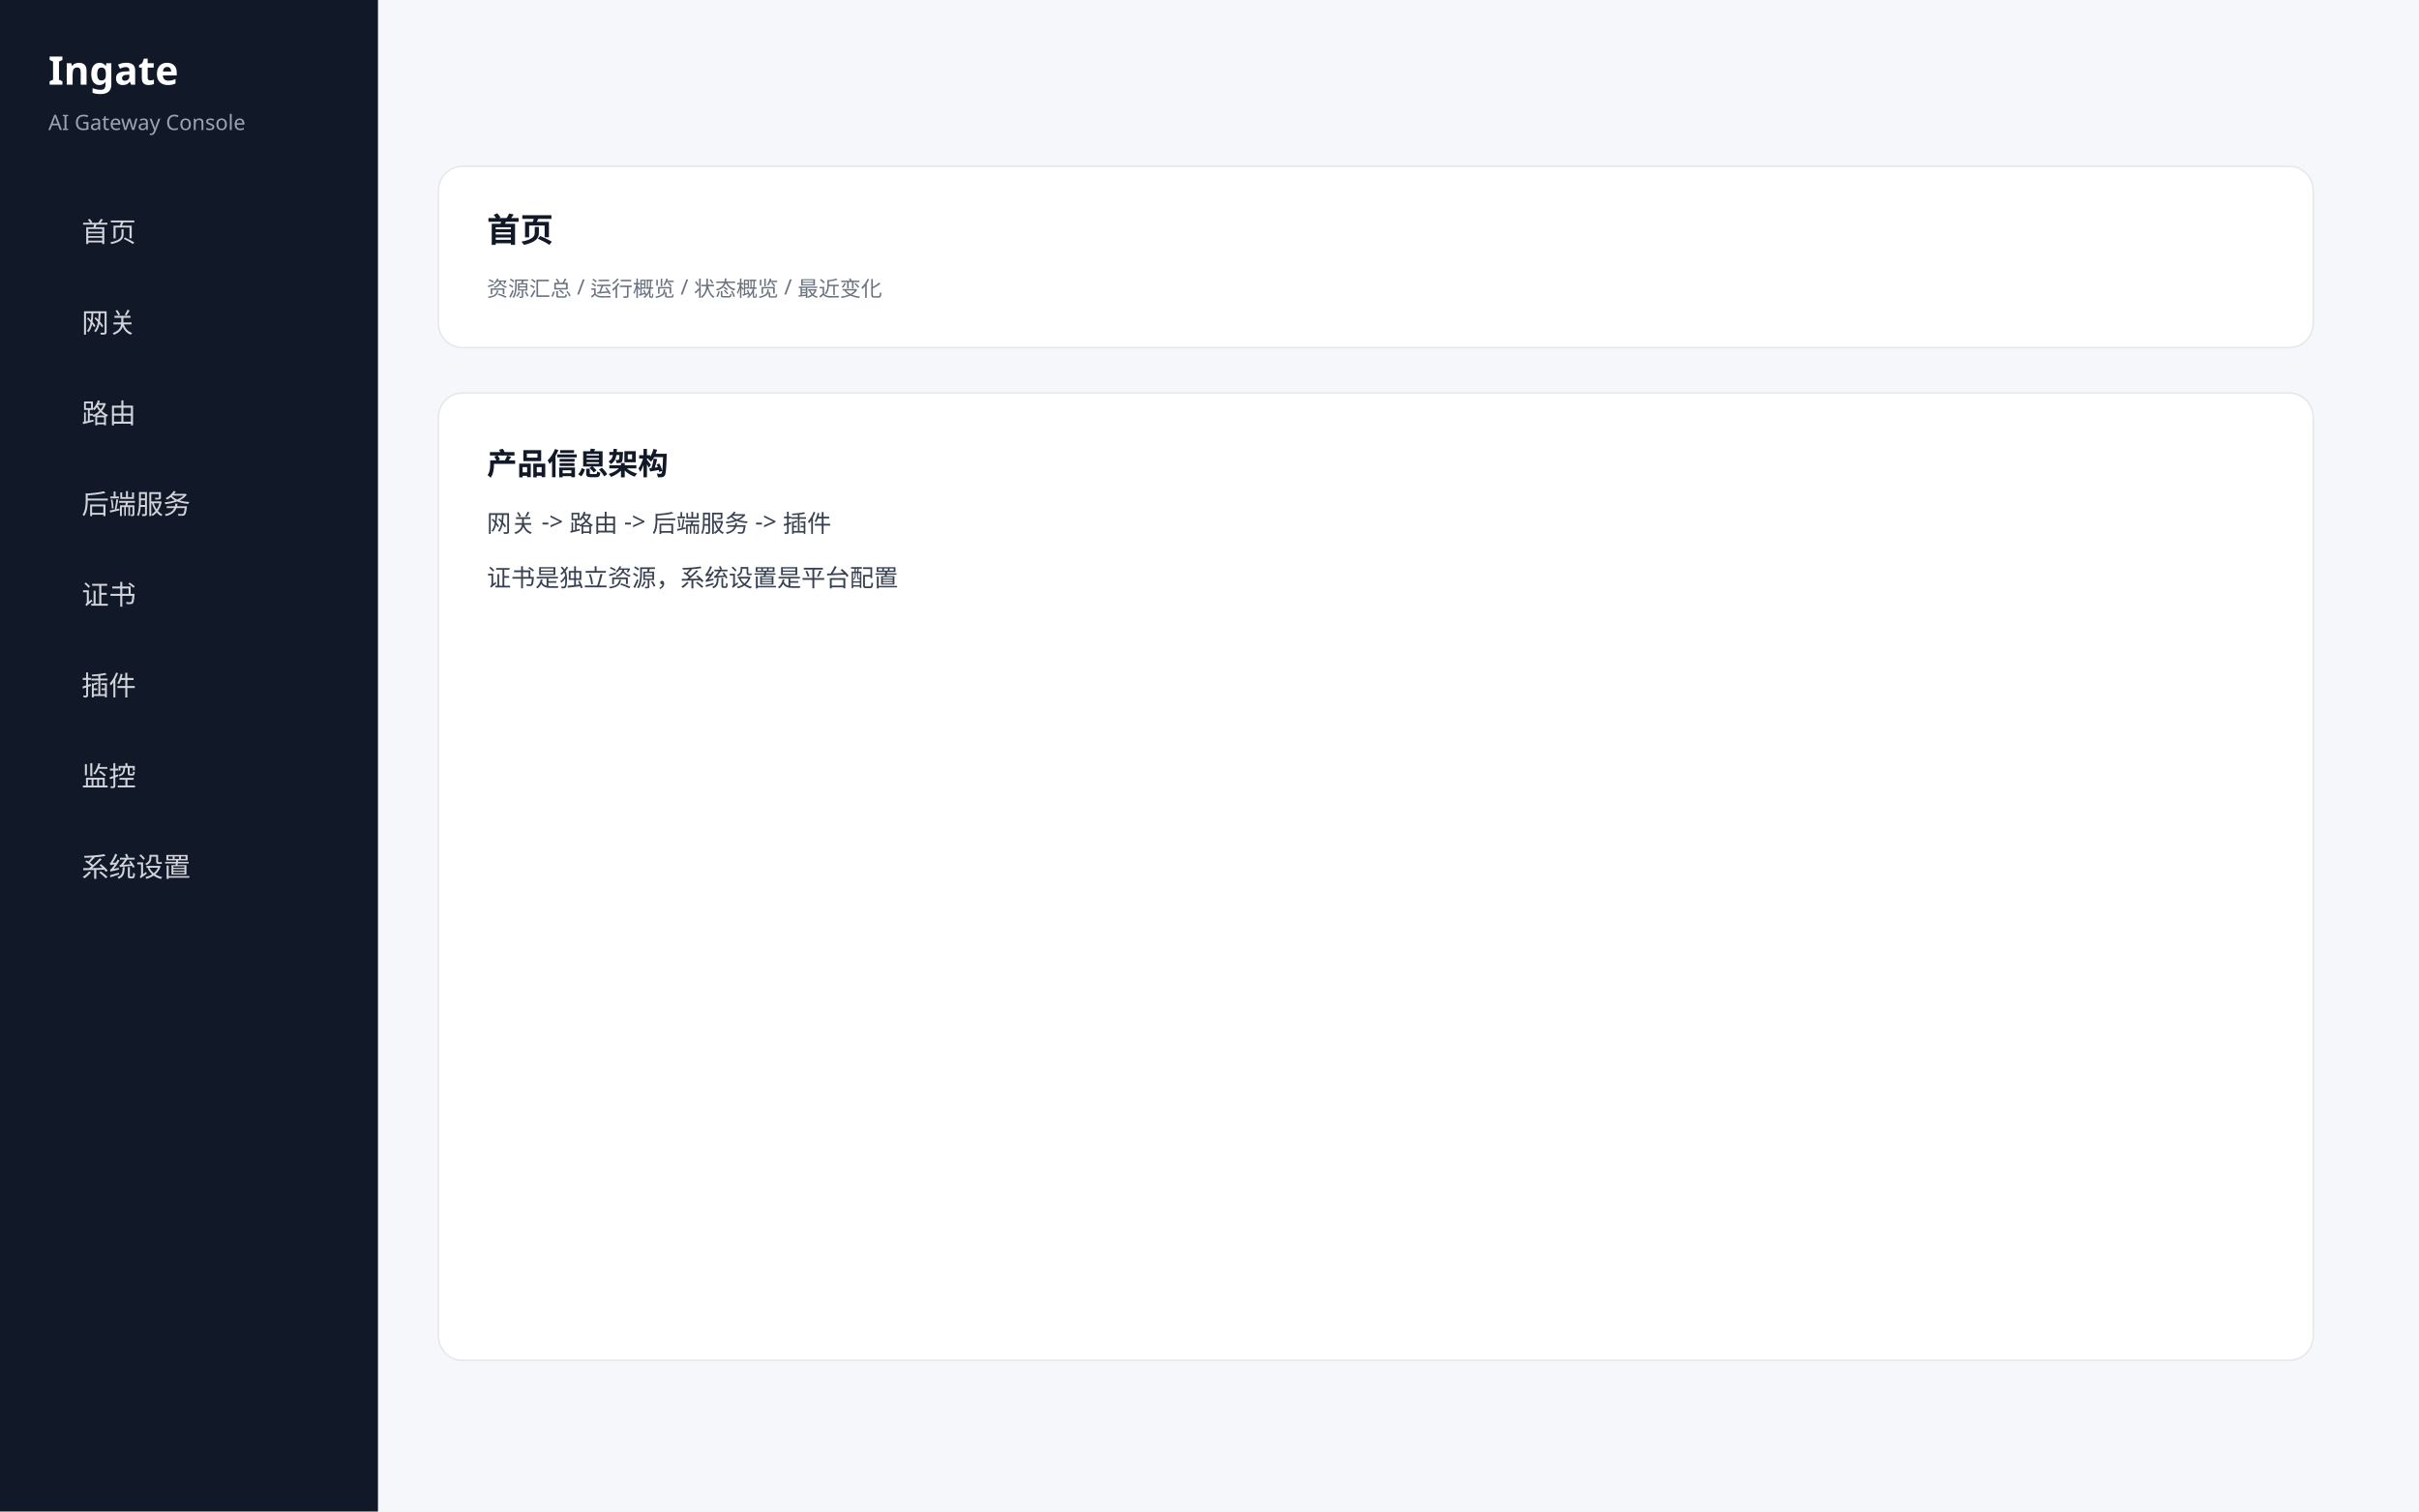
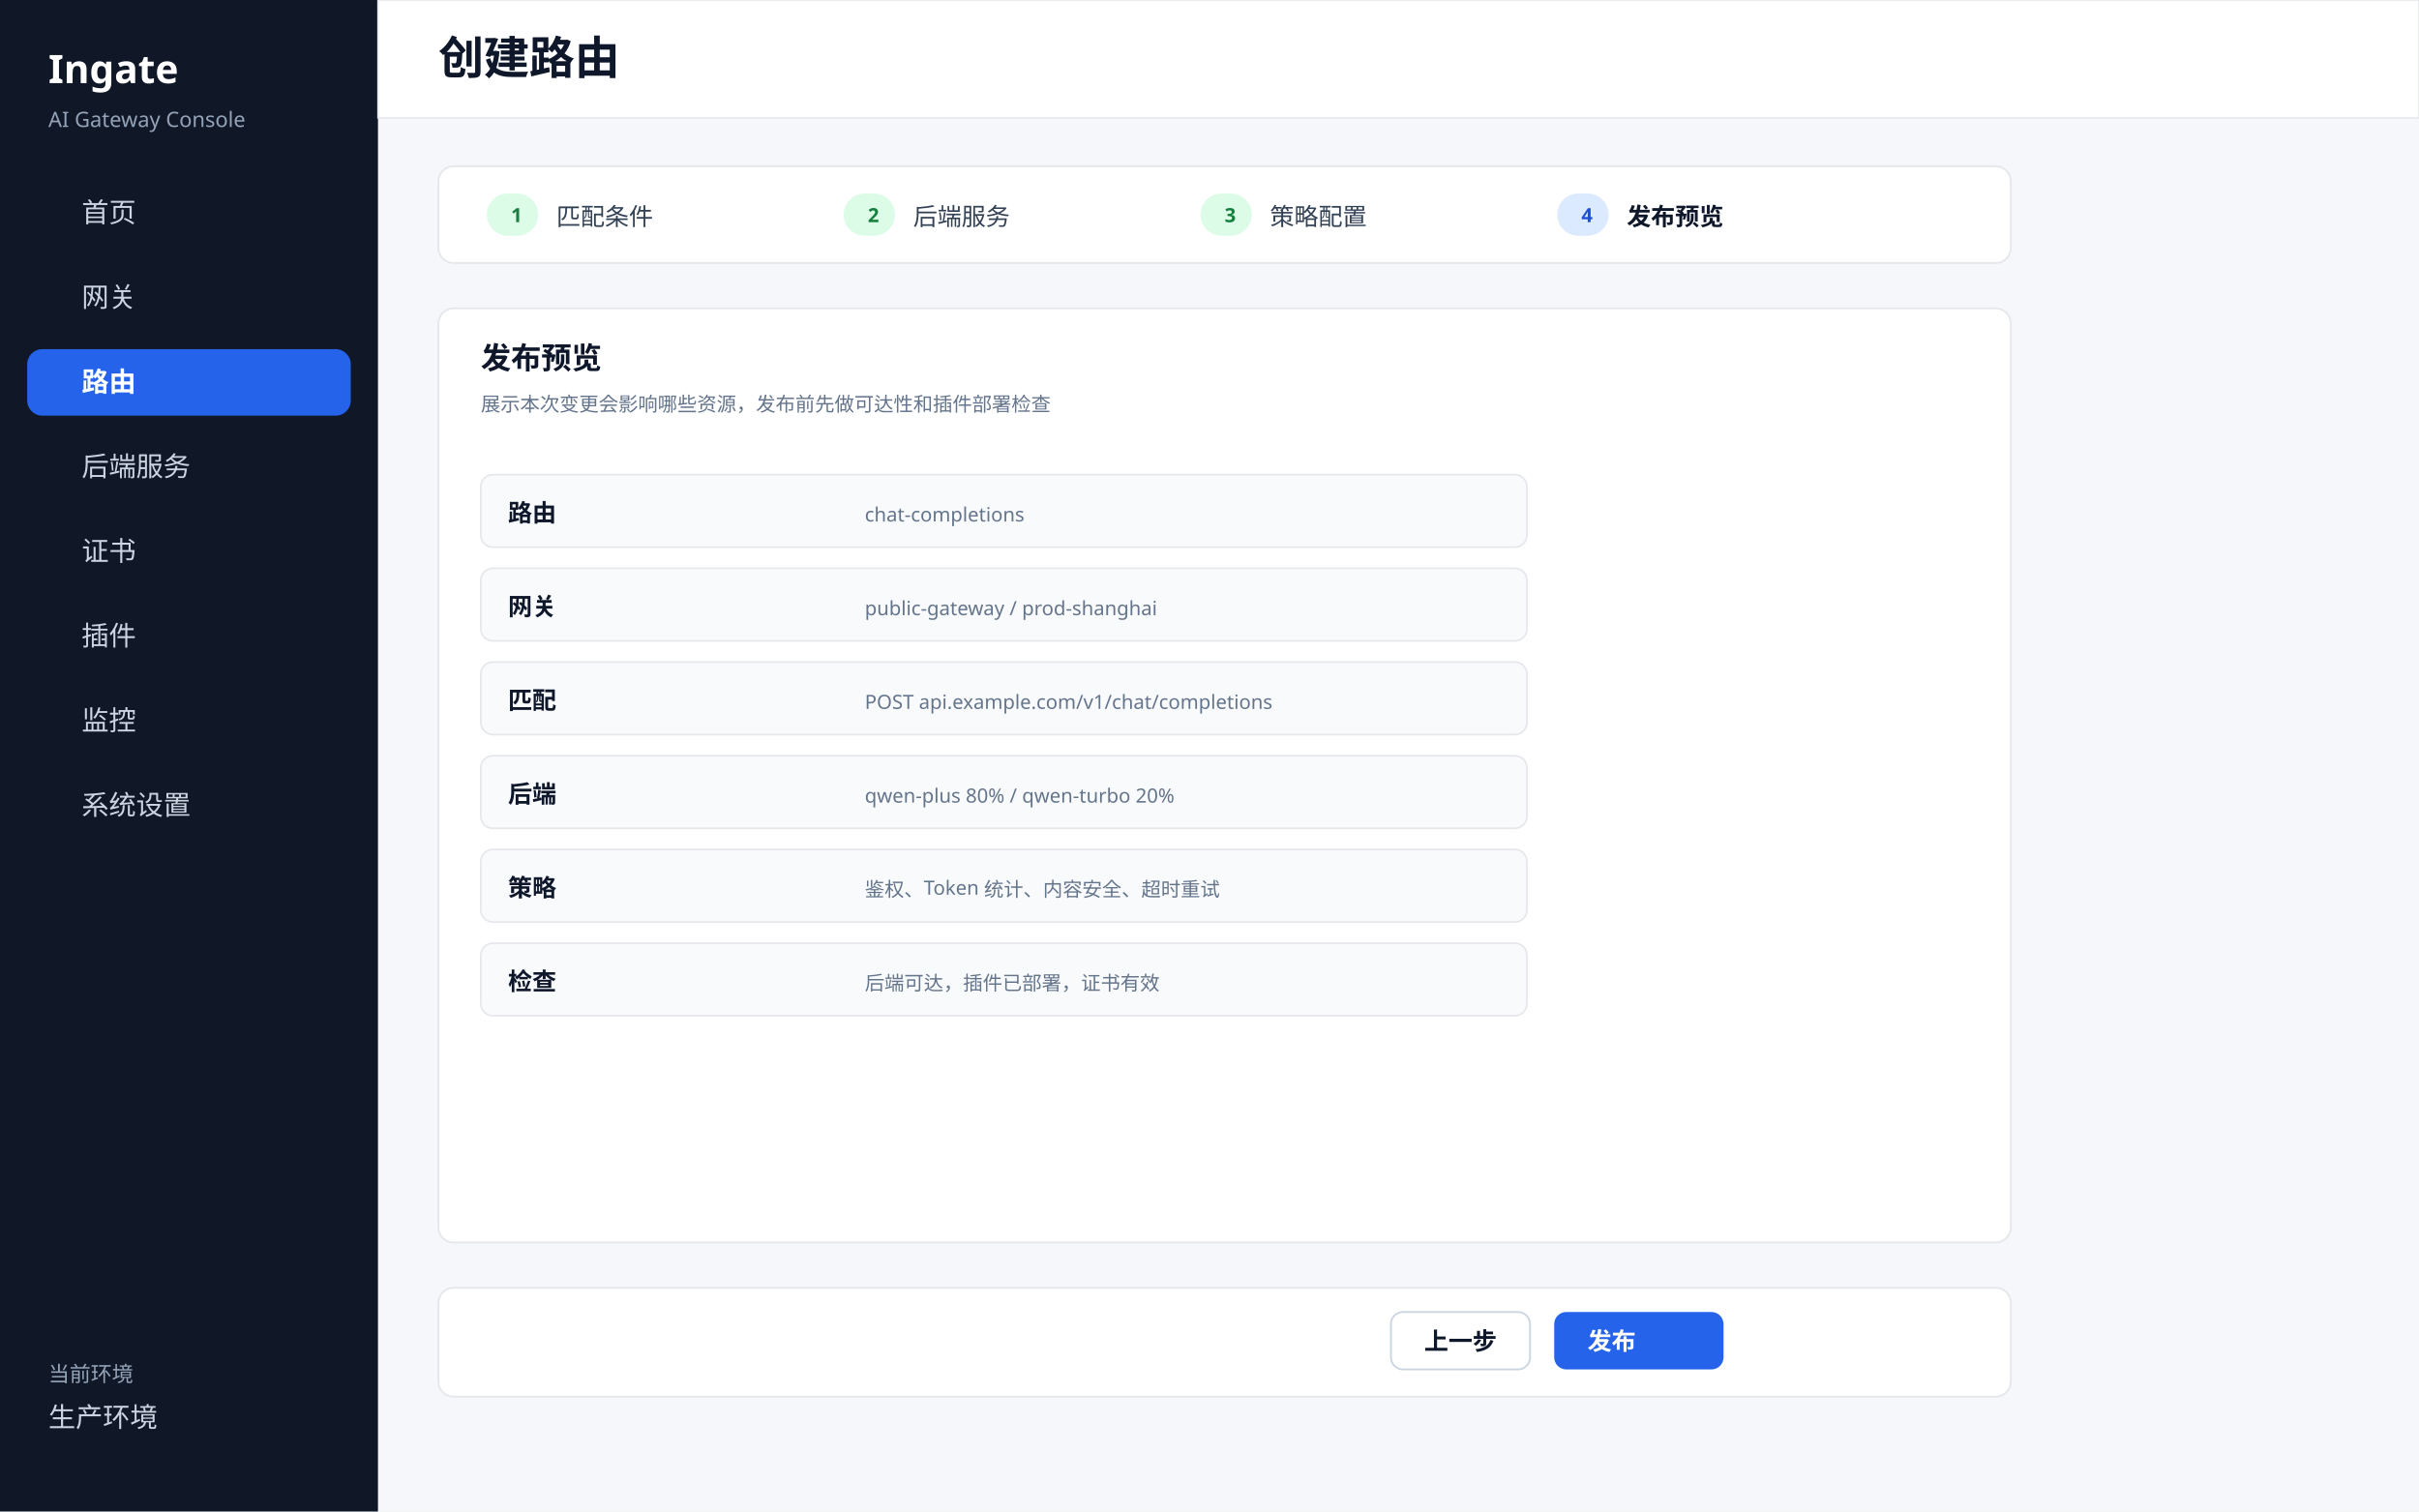
- <svg xmlns="http://www.w3.org/2000/svg" width="1600" height="1000" viewBox="0 0 1600 1000">
-   <rect width="1600" height="1000" fill="#f5f7fa" />
-   <rect x="0" y="0" width="250" height="1000" fill="#111827" />
-   <text x="32" y="56" fill="#fff" font-family="PingFang SC, sans-serif" font-size="26" font-weight="700">Ingate</text>
-   <text x="32" y="86" fill="#9ca3af" font-family="PingFang SC, sans-serif" font-size="14">AI Gateway Console</text>
-   <text x="54" y="160" fill="#d1d5db" font-family="PingFang SC, sans-serif" font-size="18" font-weight="500">首页</text>
-   <text x="54" y="220" fill="#d1d5db" font-family="PingFang SC, sans-serif" font-size="18" font-weight="500">网关</text>
-   <text x="54" y="280" fill="#d1d5db" font-family="PingFang SC, sans-serif" font-size="18" font-weight="500">路由</text>
-   <text x="54" y="340" fill="#d1d5db" font-family="PingFang SC, sans-serif" font-size="18" font-weight="500">后端服务</text>
-   <text x="54" y="400" fill="#d1d5db" font-family="PingFang SC, sans-serif" font-size="18" font-weight="500">证书</text>
-   <text x="54" y="460" fill="#d1d5db" font-family="PingFang SC, sans-serif" font-size="18" font-weight="500">插件</text>
-   <text x="54" y="520" fill="#d1d5db" font-family="PingFang SC, sans-serif" font-size="18" font-weight="500">监控</text>
-   <text x="54" y="580" fill="#d1d5db" font-family="PingFang SC, sans-serif" font-size="18" font-weight="500">系统设置</text>
-   <rect x="290" y="110" width="1240" height="120" rx="16" fill="#fff" stroke="#e5e7eb" />
-   <text x="322" y="160" fill="#111827" font-family="PingFang SC, sans-serif" font-size="22" font-weight="700">首页</text>
-   <text x="322" y="196" fill="#6b7280" font-family="PingFang SC, sans-serif" font-size="14">资源汇总 / 运行概览 / 状态概览 / 最近变化</text>
-   <rect x="290" y="260" width="1240" height="640" rx="16" fill="#fff" stroke="#e5e7eb" />
-   <text x="322" y="314" fill="#111827" font-family="PingFang SC, sans-serif" font-size="20" font-weight="700">产品信息架构</text>
-   <text x="322" y="352" fill="#374151" font-family="PingFang SC, sans-serif" font-size="16">网关 -&gt; 路由 -&gt; 后端服务 -&gt; 插件</text>
-   <text x="322" y="388" fill="#374151" font-family="PingFang SC, sans-serif" font-size="16">证书是独立资源，系统设置是平台配置</text>
+ <svg xmlns="http://www.w3.org/2000/svg" width="1600" height="1000" viewBox="0 0 1600 1000" fill="none">
+   <defs>
+     <style>
+       .page{fill:#f5f7fa}.sidebar{fill:#101827}.sidebar-active{fill:#2563eb}.topbar{fill:#fff;stroke:#e5e7eb}
+       .card{fill:#fff;stroke:#e5e7eb;stroke-width:1.2}.panel{fill:#f8fafc;stroke:#e5e7eb;stroke-width:1.1}.input{fill:#fff;stroke:#cbd5e1;stroke-width:1.2}
+       .ghost{fill:#fff;stroke:#cbd5e1;stroke-width:1.2}.button{fill:#2563eb}.table-head{fill:#f8fafc}.line{stroke:#e5e7eb}.strong-line{stroke:#93c5fd;stroke-width:2.4}
+       .brand{font:800 26px "PingFang SC","Hiragino Sans GB","Microsoft YaHei",sans-serif;fill:#fff}
+       .title{font:700 30px "PingFang SC","Hiragino Sans GB","Microsoft YaHei",sans-serif;fill:#0f172a}
+       .section{font:700 20px "PingFang SC","Hiragino Sans GB","Microsoft YaHei",sans-serif;fill:#0f172a}
+       .label{font:500 15px "PingFang SC","Hiragino Sans GB","Microsoft YaHei",sans-serif;fill:#64748b}
+       .body{font:400 16px "PingFang SC","Hiragino Sans GB","Microsoft YaHei",sans-serif;fill:#334155}
+       .body-strong{font:600 16px "PingFang SC","Hiragino Sans GB","Microsoft YaHei",sans-serif;fill:#0f172a}
+       .small{font:400 13px "PingFang SC","Hiragino Sans GB","Microsoft YaHei",sans-serif;fill:#64748b}
+       .metric{font:800 30px "PingFang SC","Hiragino Sans GB","Microsoft YaHei",sans-serif;fill:#0f172a}
+       .sidebar-text{font:500 18px "PingFang SC","Hiragino Sans GB","Microsoft YaHei",sans-serif;fill:#cbd5e1}
+       .sidebar-active-text{font:700 18px "PingFang SC","Hiragino Sans GB","Microsoft YaHei",sans-serif;fill:#fff}
+       .sidebar-muted{font:400 14px "PingFang SC","Hiragino Sans GB","Microsoft YaHei",sans-serif;fill:#94a3b8}
+       .button-text{font:700 16px "PingFang SC","Hiragino Sans GB","Microsoft YaHei",sans-serif;fill:#fff}
+       .placeholder{font:400 15px "PingFang SC","Hiragino Sans GB","Microsoft YaHei",sans-serif;fill:#94a3b8}
+       .required{fill:#ef4444}.help{fill:#2563eb}
+       .chip-blue{fill:#dbeafe}.chip-green{fill:#dcfce7}.chip-orange{fill:#ffedd5}.chip-purple{fill:#ede9fe}.chip-gray{fill:#f1f5f9}.chip-red{fill:#fee2e2}
+       .chip-text-blue{font:700 13px "PingFang SC","Hiragino Sans GB","Microsoft YaHei",sans-serif;fill:#1d4ed8}
+       .chip-text-green{font:700 13px "PingFang SC","Hiragino Sans GB","Microsoft YaHei",sans-serif;fill:#15803d}
+       .chip-text-orange{font:700 13px "PingFang SC","Hiragino Sans GB","Microsoft YaHei",sans-serif;fill:#c2410c}
+       .chip-text-purple{font:700 13px "PingFang SC","Hiragino Sans GB","Microsoft YaHei",sans-serif;fill:#6d28d9}
+       .chip-text-gray{font:700 13px "PingFang SC","Hiragino Sans GB","Microsoft YaHei",sans-serif;fill:#475569}
+       .chip-text-red{font:700 13px "PingFang SC","Hiragino Sans GB","Microsoft YaHei",sans-serif;fill:#b91c1c}
+     </style>
+   </defs>
+   <rect x="0" y="0" width="1600" height="1000" rx="0" class="page" />
+   <rect x="0" y="0" width="250" height="1000" rx="0" class="sidebar" />
+   <text x="32" y="55" class="brand">Ingate</text>
+   <text x="32" y="84" class="sidebar-muted">AI Gateway Console</text>
+   <text x="54" y="147" class="sidebar-text">首页</text>
+   <text x="54" y="203" class="sidebar-text">网关</text>
+   <rect x="18" y="231" width="214" height="44" rx="10" class="sidebar-active" />
+   <text x="54" y="259" class="sidebar-active-text">路由</text>
+   <text x="54" y="315" class="sidebar-text">后端服务</text>
+   <text x="54" y="371" class="sidebar-text">证书</text>
+   <text x="54" y="427" class="sidebar-text">插件</text>
+   <text x="54" y="483" class="sidebar-text">监控</text>
+   <text x="54" y="539" class="sidebar-text">系统设置</text>
+   <text x="32" y="914" class="sidebar-muted">当前环境</text>
+   <text x="32" y="944" class="sidebar-text">生产环境</text>
+   <rect x="250" y="0" width="1350" height="78" rx="0" class="topbar" />
+   <text x="290" y="49" class="title">创建路由</text>
+   <rect x="290" y="110" width="1040" height="64" rx="10" class="card" />
+   <rect x="322" y="128" width="34" height="28" rx="14" class="chip-green" />
+   <text x="338" y="147" class="chip-text-green">1</text>
+   <text x="368" y="149" class="body">匹配条件</text>
+   <rect x="558" y="128" width="34" height="28" rx="14" class="chip-green" />
+   <text x="574" y="147" class="chip-text-green">2</text>
+   <text x="604" y="149" class="body">后端服务</text>
+   <rect x="794" y="128" width="34" height="28" rx="14" class="chip-green" />
+   <text x="810" y="147" class="chip-text-green">3</text>
+   <text x="840" y="149" class="body">策略配置</text>
+   <rect x="1030" y="128" width="34" height="28" rx="14" class="chip-blue" />
+   <text x="1046" y="147" class="chip-text-blue">4</text>
+   <text x="1076" y="149" class="body-strong">发布预览</text>
+   <rect x="290" y="204" width="1040" height="618" rx="10" class="card" />
+   <text x="318" y="244" class="section">发布预览</text>
+   <text x="318" y="272" class="small">展示本次变更会影响哪些资源，发布前先做可达性和插件部署检查</text>
+   <rect x="318" y="314" width="692" height="48" rx="8" class="panel" />
+   <text x="336" y="345" class="body-strong">路由</text>
+   <text x="572" y="345" class="small">chat-completions</text>
+   <rect x="318" y="376" width="692" height="48" rx="8" class="panel" />
+   <text x="336" y="407" class="body-strong">网关</text>
+   <text x="572" y="407" class="small">public-gateway / prod-shanghai</text>
+   <rect x="318" y="438" width="692" height="48" rx="8" class="panel" />
+   <text x="336" y="469" class="body-strong">匹配</text>
+   <text x="572" y="469" class="small">POST api.example.com/v1/chat/completions</text>
+   <rect x="318" y="500" width="692" height="48" rx="8" class="panel" />
+   <text x="336" y="531" class="body-strong">后端</text>
+   <text x="572" y="531" class="small">qwen-plus 80% / qwen-turbo 20%</text>
+   <rect x="318" y="562" width="692" height="48" rx="8" class="panel" />
+   <text x="336" y="593" class="body-strong">策略</text>
+   <text x="572" y="593" class="small">鉴权、Token 统计、内容安全、超时重试</text>
+   <rect x="318" y="624" width="692" height="48" rx="8" class="panel" />
+   <text x="336" y="655" class="body-strong">检查</text>
+   <text x="572" y="655" class="small">后端可达，插件已部署，证书有效</text>
+   <rect x="290" y="852" width="1040" height="72" rx="10" class="card" />
+   <rect x="920" y="868" width="92" height="38" rx="8" class="ghost" />
+   <text x="942" y="893" class="body-strong">上一步</text>
+   <rect x="1028" y="868" width="112" height="38" rx="8" class="button" />
+   <text x="1050" y="893" class="button-text">发布</text>
</svg>
